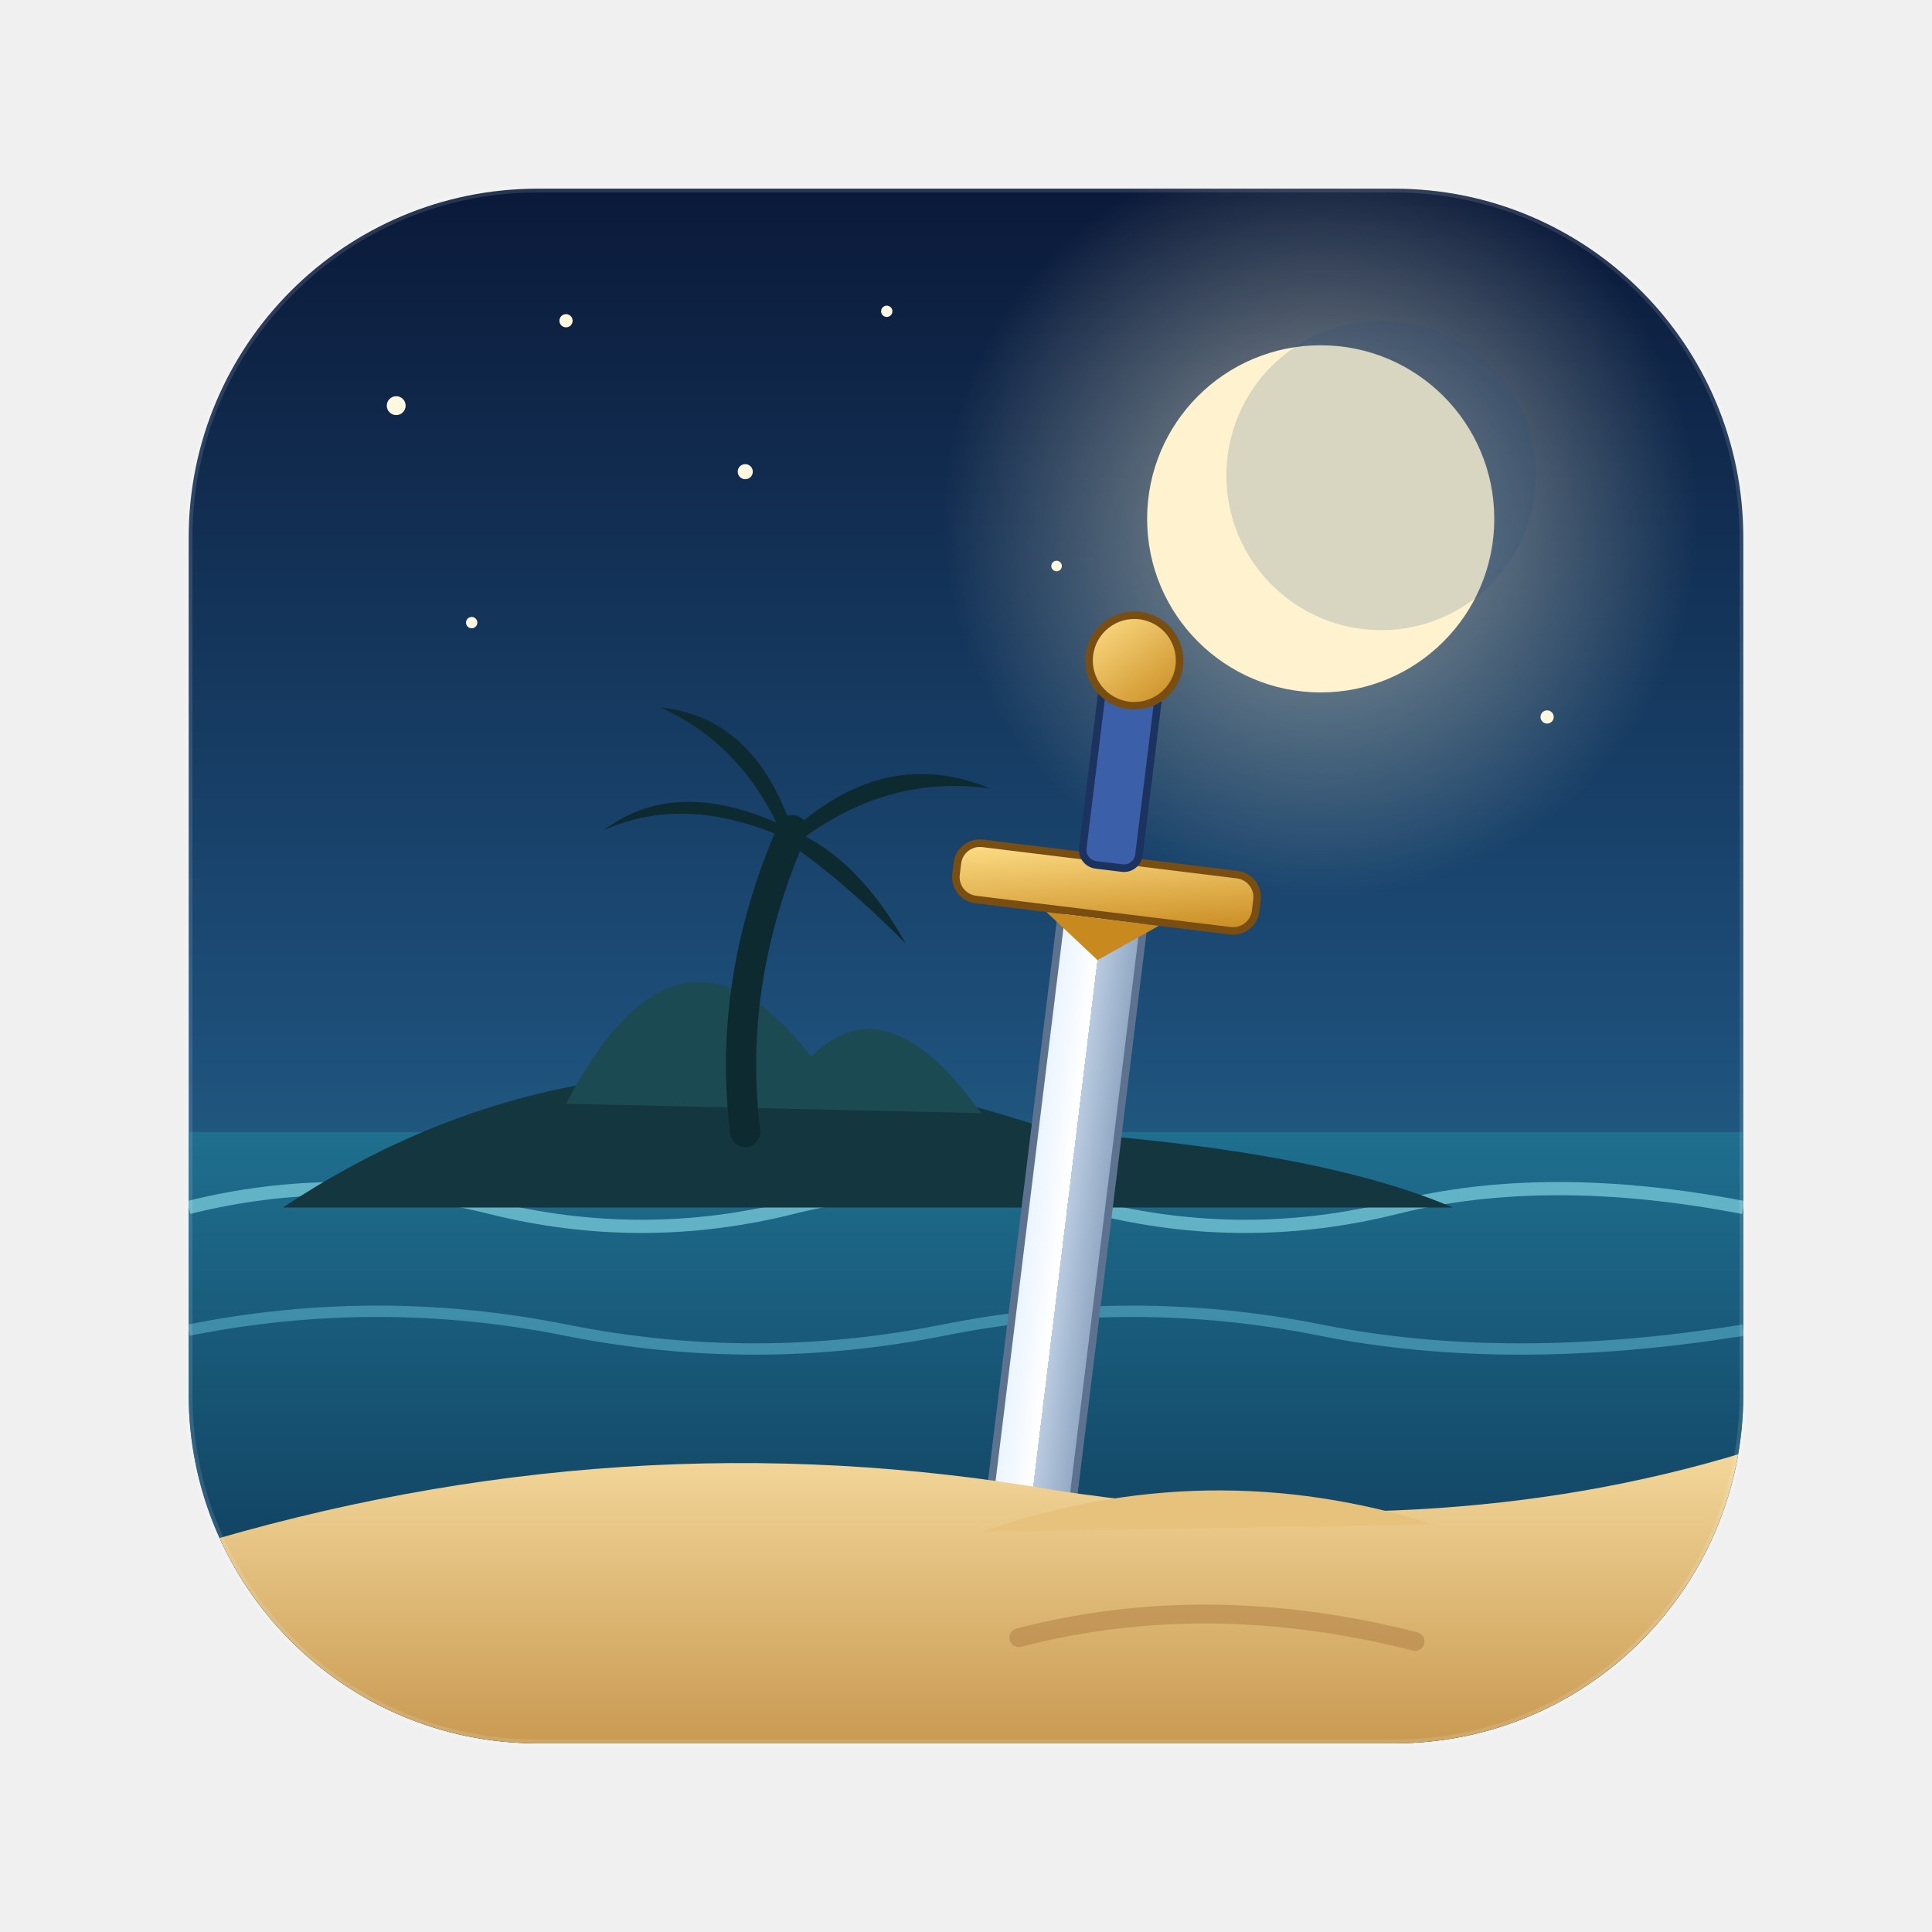
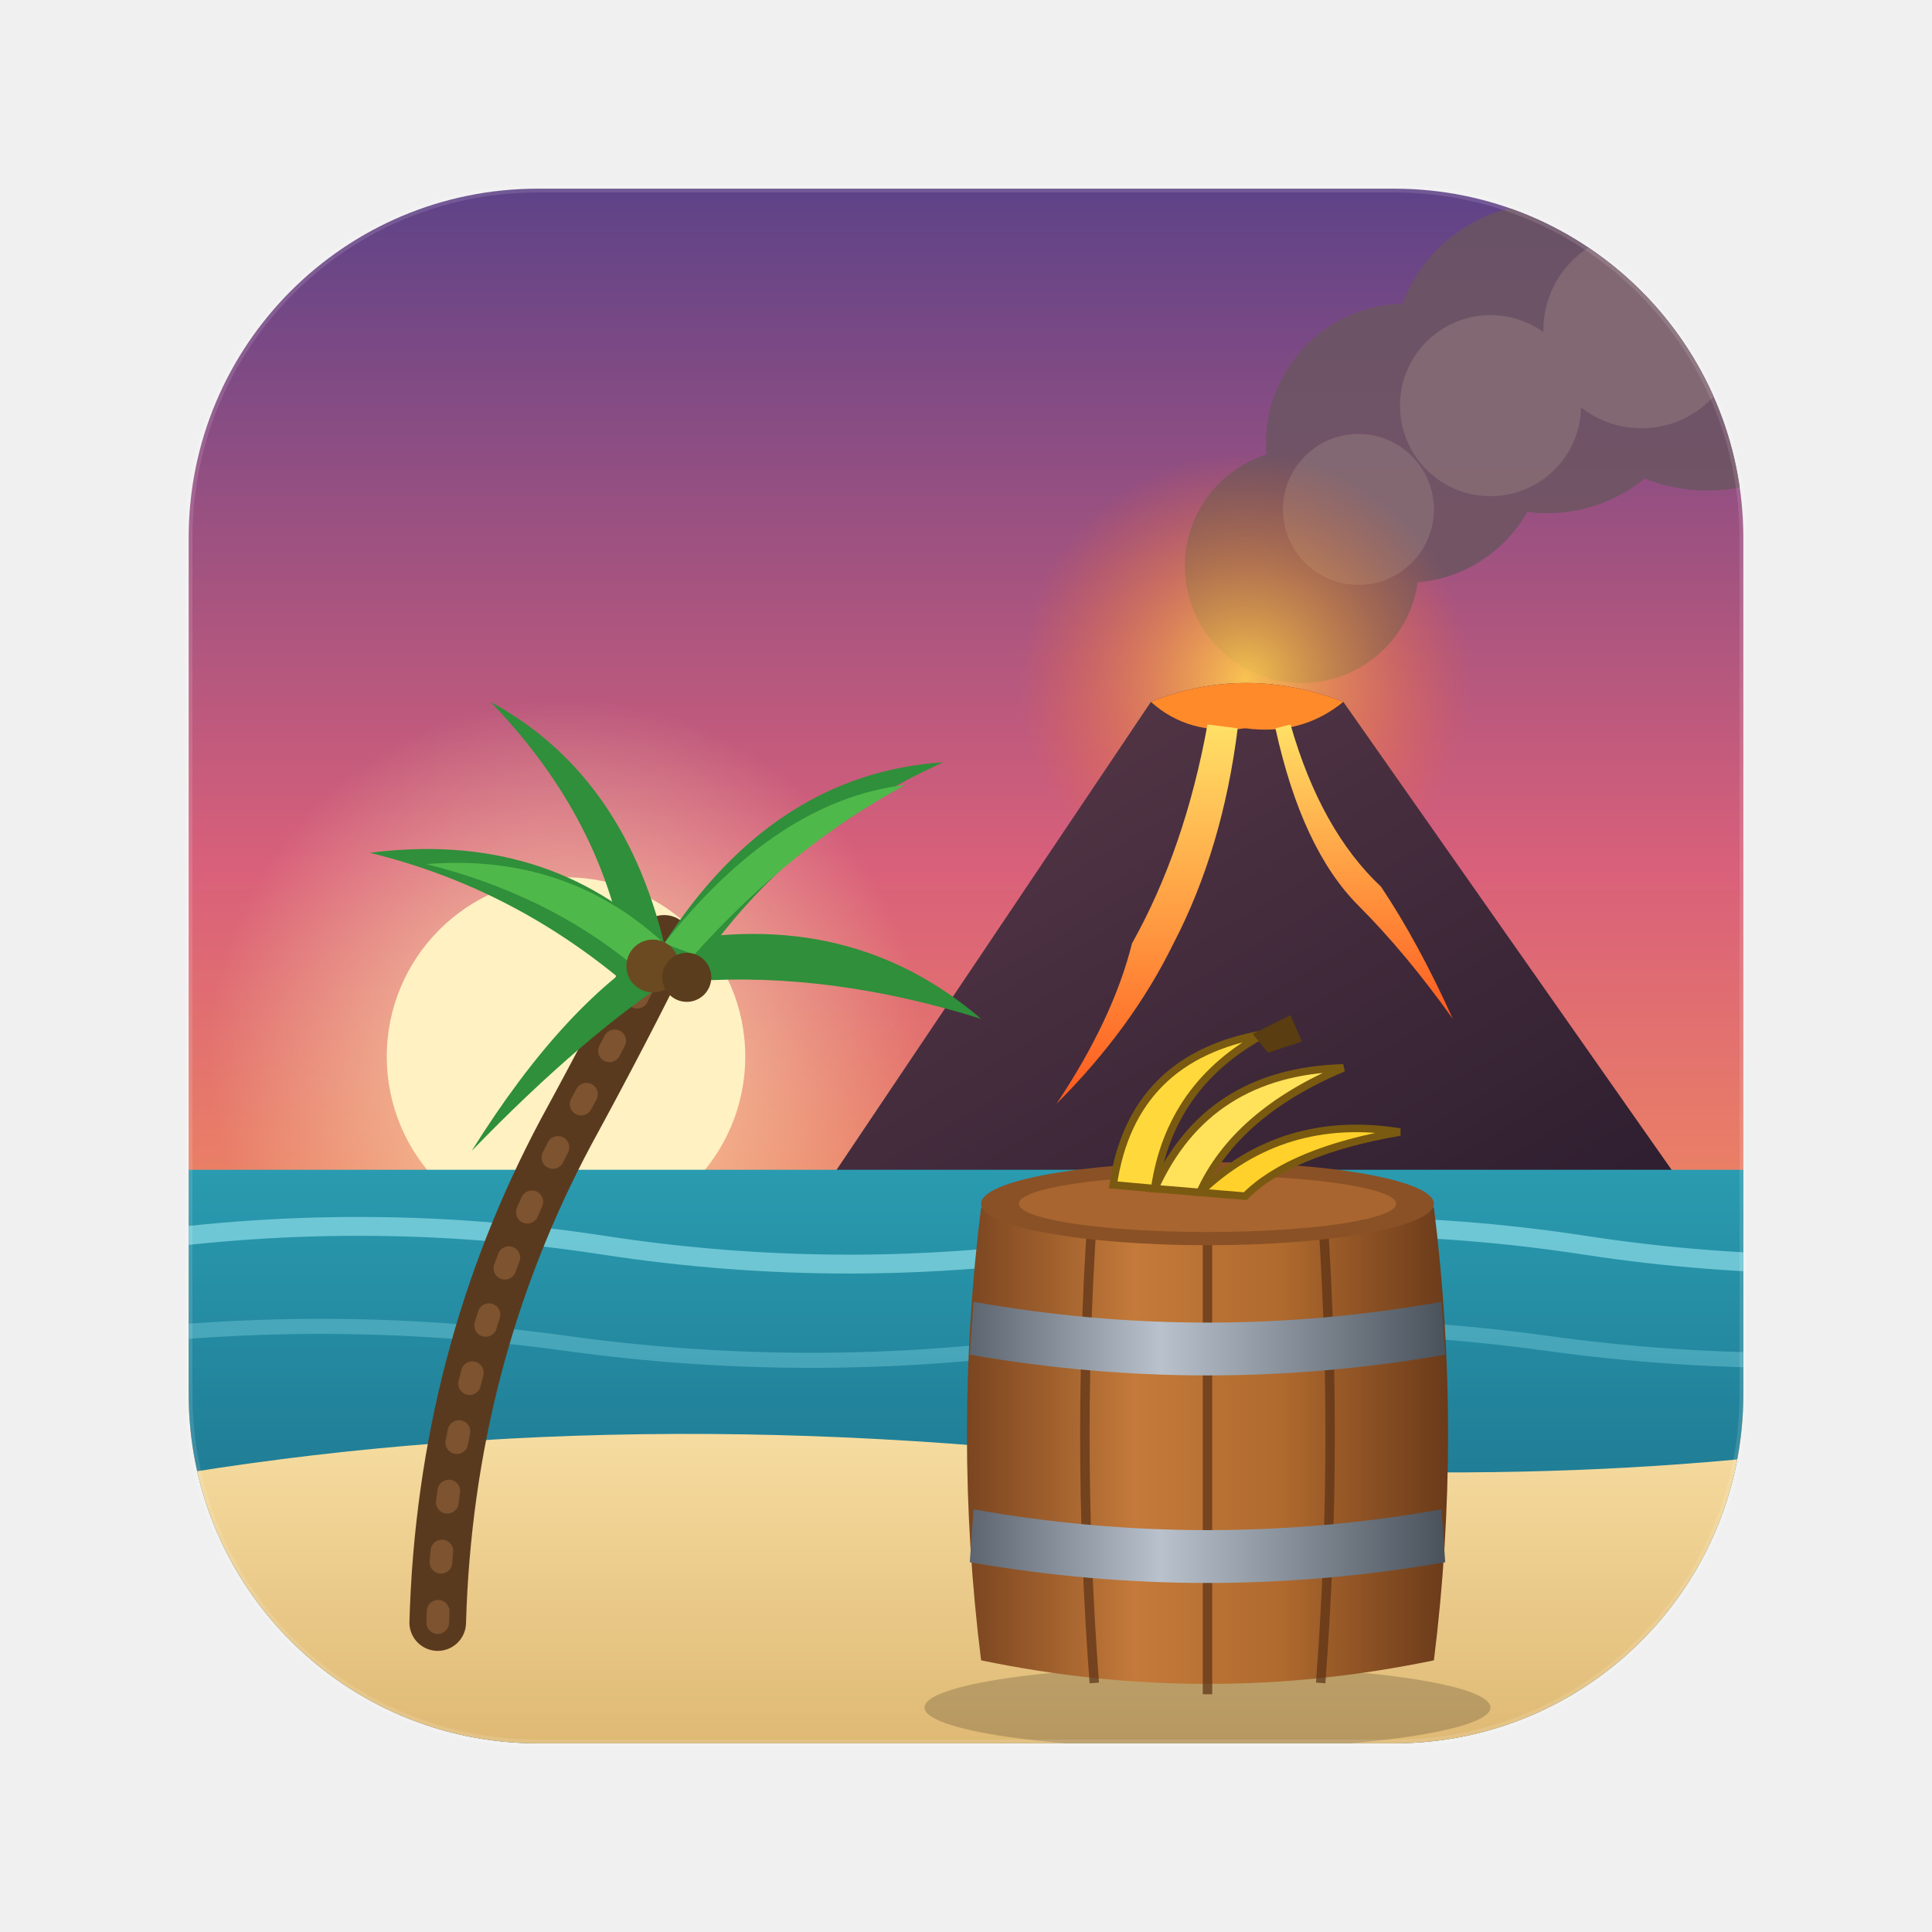
<svg xmlns="http://www.w3.org/2000/svg" width="1024" height="1024" viewBox="0 0 1024 1024">
  <defs>
-     <linearGradient id="sky" x1="0" y1="0" x2="0" y2="1">
-       <stop offset="0" stop-color="#0b1a3a" />
-       <stop offset="0.55" stop-color="#1d4f7a" />
-       <stop offset="1" stop-color="#2e8c9c" />
-     </linearGradient>
-     <linearGradient id="sea" x1="0" y1="0" x2="0" y2="1">
-       <stop offset="0" stop-color="#1f6f8f" />
-       <stop offset="1" stop-color="#0c2f4f" />
-     </linearGradient>
-     <linearGradient id="sand" x1="0" y1="0" x2="0" y2="1">
-       <stop offset="0" stop-color="#f3d79a" />
-       <stop offset="1" stop-color="#c99a52" />
-     </linearGradient>
-     <linearGradient id="blade" x1="0" y1="0" x2="1" y2="0">
-       <stop offset="0" stop-color="#e9f3ff" />
-       <stop offset="0.5" stop-color="#ffffff" />
-       <stop offset="0.5" stop-color="#b9cbe0" />
-       <stop offset="1" stop-color="#8fa6c2" />
-     </linearGradient>
-     <linearGradient id="gold" x1="0" y1="0" x2="1" y2="1">
-       <stop offset="0" stop-color="#ffe08a" />
-       <stop offset="1" stop-color="#c8891e" />
-     </linearGradient>
-     <radialGradient id="moonglow" cx="0.5" cy="0.5" r="0.5">
-       <stop offset="0" stop-color="#fff6d8" stop-opacity="0.55" />
-       <stop offset="1" stop-color="#fff6d8" stop-opacity="0" />
-     </radialGradient>
    <clipPath id="sq">
      <rect x="100" y="100" width="824" height="824" rx="185" />
    </clipPath>
+     <linearGradient id="sky" x1="0" y1="0" x2="0" y2="1">
+       <stop offset="0" stop-color="#3a3a8c" />
+       <stop offset="0.45" stop-color="#d9607a" />
+       <stop offset="0.8" stop-color="#ffa64d" />
+       <stop offset="1" stop-color="#ffd98a" />
+     </linearGradient>
+     <linearGradient id="sea" x1="0" y1="0" x2="0" y2="1">
+       <stop offset="0" stop-color="#2a9bb0" />
+       <stop offset="1" stop-color="#11506e" />
+     </linearGradient>
+     <linearGradient id="sand" x1="0" y1="0" x2="0" y2="1">
+       <stop offset="0" stop-color="#f6dca0" />
+       <stop offset="1" stop-color="#d1a45a" />
+     </linearGradient>
+     <linearGradient id="rock" x1="0" y1="0" x2="1" y2="1">
+       <stop offset="0" stop-color="#5a3a4a" />
+       <stop offset="1" stop-color="#2c1d2e" />
+     </linearGradient>
+     <linearGradient id="lava" x1="0" y1="0" x2="0" y2="1">
+       <stop offset="0" stop-color="#ffe066" />
+       <stop offset="1" stop-color="#ff5a1f" />
+     </linearGradient>
+     <linearGradient id="wood" x1="0" y1="0" x2="1" y2="0">
+       <stop offset="0" stop-color="#7a4520" />
+       <stop offset="0.35" stop-color="#c47a3a" />
+       <stop offset="0.65" stop-color="#b06a2e" />
+       <stop offset="1" stop-color="#6a3a1a" />
+     </linearGradient>
+     <linearGradient id="hoop" x1="0" y1="0" x2="1" y2="0">
+       <stop offset="0" stop-color="#5d6570" />
+       <stop offset="0.4" stop-color="#b9c2cc" />
+       <stop offset="1" stop-color="#4a525c" />
+     </linearGradient>
+     <radialGradient id="sunglow" cx="0.5" cy="0.5" r="0.5">
+       <stop offset="0" stop-color="#fff1b8" stop-opacity="0.8" />
+       <stop offset="1" stop-color="#fff1b8" stop-opacity="0" />
+     </radialGradient>
+     <radialGradient id="craterglow" cx="0.5" cy="0.5" r="0.5">
+       <stop offset="0" stop-color="#ffcf4d" stop-opacity="0.9" />
+       <stop offset="1" stop-color="#ff6a1f" stop-opacity="0" />
+     </radialGradient>
  </defs>
  <g clip-path="url(#sq)">
-     <rect x="100" y="100" width="824" height="824" fill="url(#sky)" />
-     <g fill="#fff8e0">
-       <circle cx="210" cy="215" r="5" />
-       <circle cx="300" cy="170" r="3.5" />
-       <circle cx="395" cy="250" r="4" />
-       <circle cx="250" cy="330" r="3" />
-       <circle cx="470" cy="165" r="3" />
-       <circle cx="820" cy="380" r="3.5" />
-       <circle cx="560" cy="300" r="2.8" />
+     <rect x="0" y="0" width="1024" height="1024" fill="url(#sky)" />
+     <circle cx="300" cy="560" r="190" fill="url(#sunglow)" />
+     <circle cx="300" cy="560" r="95" fill="#fff1c2" />
+     <g fill="#6b5560" opacity="0.85">
+       <circle cx="690" cy="300" r="62" />
+       <circle cx="745" cy="235" r="74" />
+       <circle cx="820" cy="190" r="82" />
+       <circle cx="905" cy="170" r="90" />
    </g>
-     <circle cx="700" cy="275" r="200" fill="url(#moonglow)" />
-     <circle cx="700" cy="275" r="92" fill="#fff3cf" />
-     <circle cx="732" cy="252" r="82" fill="#25507c" opacity="0.18" />
-     <rect x="100" y="600" width="824" height="324" fill="url(#sea)" />
-     <path d="M100 640 Q180 620 260 640 T420 640 T580 640 T740 640 T924 640" stroke="#7fd3e0" stroke-width="7" fill="none" opacity="0.7" />
-     <path d="M100 705 Q200 685 300 705 T500 705 T700 705 T924 705" stroke="#5fb8cf" stroke-width="6" fill="none" opacity="0.55" />
-     <path d="M150 640 Q330 520 560 600 Q700 610 770 640 Z" fill="#14363f" />
-     <path d="M300 585 Q360 470 430 560 Q470 520 520 590 Z" fill="#1b4a52" />
-     <path d="M395 600 Q385 520 420 440" stroke="#0e2a31" stroke-width="16" fill="none" stroke-linecap="round" />
-     <g fill="#0e2a31">
-       <path d="M420 440 Q360 410 320 440 Q365 420 420 446 Z" />
-       <path d="M420 440 Q470 395 525 418 Q470 410 422 447 Z" />
-       <path d="M420 440 Q400 380 350 375 Q395 395 416 446 Z" />
-       <path d="M420 440 Q455 455 480 500 Q445 465 418 447 Z" />
+     <g fill="#8a7078" opacity="0.7">
+       <circle cx="720" cy="270" r="40" />
+       <circle cx="790" cy="215" r="48" />
+       <circle cx="870" cy="175" r="52" />
    </g>
-     <g transform="translate(600 360) rotate(7)">
-       <path d="M-22 120 L22 120 L22 470 L0 520 L-22 470 Z" fill="url(#blade)" stroke="#5c728e" stroke-width="4" />
-       <rect x="-80" y="96" width="160" height="30" rx="12" fill="url(#gold)" stroke="#7a4d10" stroke-width="4" />
-       <rect x="-15" y="0" width="30" height="100" rx="8" fill="#3b5fa8" stroke="#1d335f" stroke-width="4" />
-       <circle cx="0" cy="-10" r="24" fill="url(#gold)" stroke="#7a4d10" stroke-width="4" />
-       <path d="M-30 128 L0 150 L30 128" fill="#c8891e" />
+     <circle cx="660" cy="360" r="120" fill="url(#craterglow)" />
+     <path d="M430 640 L610 372 Q660 352 712 372 L900 640 Z" fill="url(#rock)" />
+     <path d="M610 372 Q660 352 712 372 Q690 390 660 386 Q630 390 610 372 Z" fill="#ff8a2a" />
+     <path d="M640 384 Q628 450 600 500 Q590 540 560 585 Q600 545 622 500 Q648 450 656 386 Z" fill="url(#lava)" />
+     <path d="M684 384 Q700 440 732 470 Q752 500 770 540 Q745 505 720 480 Q690 450 676 386 Z" fill="url(#lava)" />
+     <rect x="0" y="620" width="1024" height="404" fill="url(#sea)" />
+     <path d="M60 660 Q190 640 320 660 T580 660 T840 660 T1100 660" fill="none" stroke="#7fd3df" stroke-width="10" stroke-linecap="round" opacity="0.8" />
+     <path d="M40 712 Q170 694 300 712 T560 712 T820 712 T1080 712" fill="none" stroke="#5fb9c9" stroke-width="8" stroke-linecap="round" opacity="0.6" />
+     <path d="M0 800 Q260 740 560 770 Q820 795 1024 760 L1024 1024 L0 1024 Z" fill="url(#sand)" />
+     <path d="M232 860 Q236 720 300 600 Q330 545 352 500" fill="none" stroke="#5a3a1e" stroke-width="30" stroke-linecap="round" />
+     <path d="M232 860 Q236 720 300 600 Q330 545 352 500" fill="none" stroke="#7d5330" stroke-width="12" stroke-dasharray="6 26" stroke-linecap="round" />
+     <g fill="#2f8f3a">
+       <path d="M352 500 Q290 440 196 452 Q270 470 330 520 Z" />
+       <path d="M352 500 Q330 410 260 372 Q316 430 330 500 Z" />
+       <path d="M352 500 Q410 410 500 404 Q420 440 370 512 Z" />
+       <path d="M352 500 Q450 480 520 540 Q440 515 368 520 Z" />
+       <path d="M352 500 Q300 530 250 610 Q310 548 360 516 Z" />
    </g>
-     <path d="M100 924 L100 820 Q330 750 560 790 Q760 820 924 770 L924 924 Z" fill="url(#sand)" />
-     <path d="M520 812 Q640 770 760 808" fill="#e6c27d" />
-     <path d="M540 868 Q640 842 750 870" stroke="#b5864a" stroke-width="10" fill="none" opacity="0.6" stroke-linecap="round" />
+     <g fill="#4fb84a">
+       <path d="M352 500 Q300 452 226 458 Q290 474 336 512 Z" />
+       <path d="M352 500 Q412 424 480 416 Q420 448 368 506 Z" />
+     </g>
+     <circle cx="346" cy="512" r="14" fill="#6b4a22" />
+     <circle cx="364" cy="518" r="13" fill="#5a3d1c" />
+     <ellipse cx="640" cy="905" rx="150" ry="22" fill="#000" opacity="0.18" />
+     <path d="M520 640 Q505 760 520 880 Q640 905 760 880 Q775 760 760 640 Q640 615 520 640 Z" fill="url(#wood)" />
+     <g stroke="#5a3016" stroke-width="5" opacity="0.7" fill="none">
+       <path d="M580 630 Q570 760 580 892" />
+       <path d="M640 625 Q640 760 640 898" />
+       <path d="M700 630 Q710 760 700 892" />
+     </g>
+     <path d="M516 690 Q640 712 764 690 L766 718 Q640 740 514 718 Z" fill="url(#hoop)" />
+     <path d="M516 800 Q640 822 764 800 L766 828 Q640 850 514 828 Z" fill="url(#hoop)" />
+     <ellipse cx="640" cy="638" rx="120" ry="22" fill="#8a5126" />
+     <ellipse cx="640" cy="638" rx="100" ry="15" fill="#a8652f" />
+     <g stroke="#7a5a10" stroke-width="4">
+       <path d="M590 628 Q600 560 670 548 Q620 575 612 630 Z" fill="#ffd93b" />
+       <path d="M612 630 Q640 568 712 566 Q655 590 636 632 Z" fill="#ffe25a" />
+       <path d="M636 632 Q680 590 742 600 Q684 610 660 634 Z" fill="#ffd12a" />
+     </g>
+     <path d="M664 548 L684 538 L690 552 L672 558 Z" fill="#5a3d10" />
  </g>
  <rect x="100" y="100" width="824" height="824" rx="185" fill="none" stroke="#ffffff" stroke-opacity="0.12" stroke-width="4" />
</svg>
